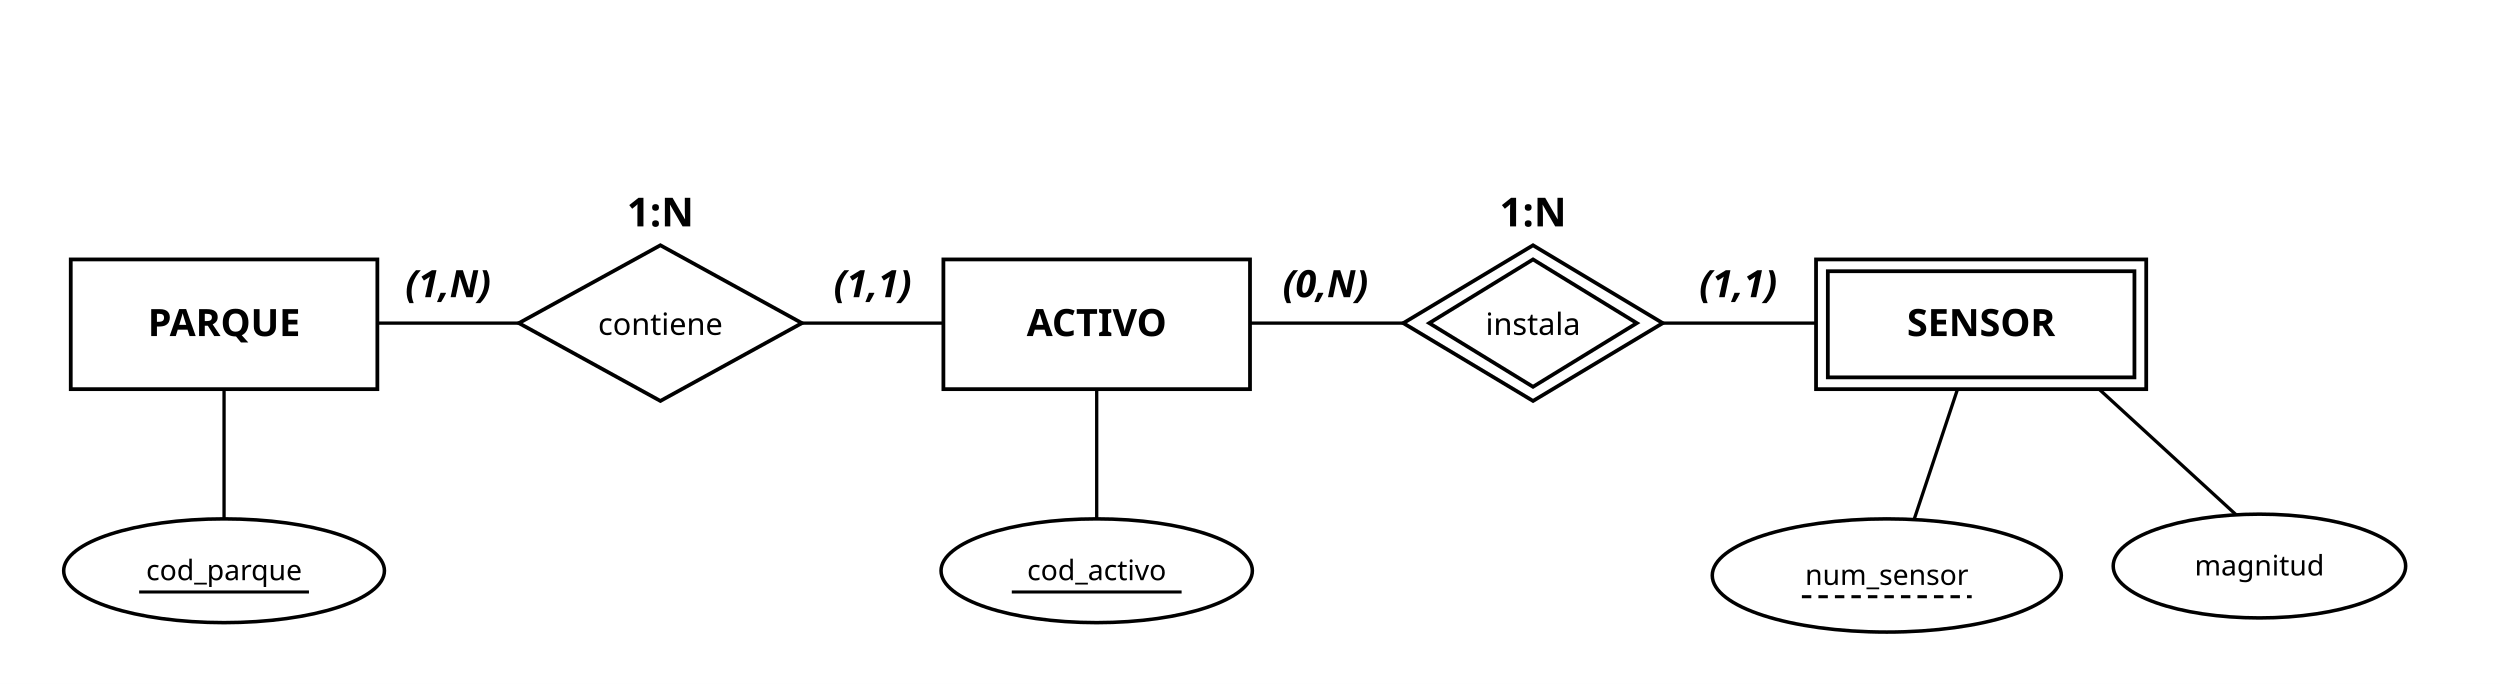
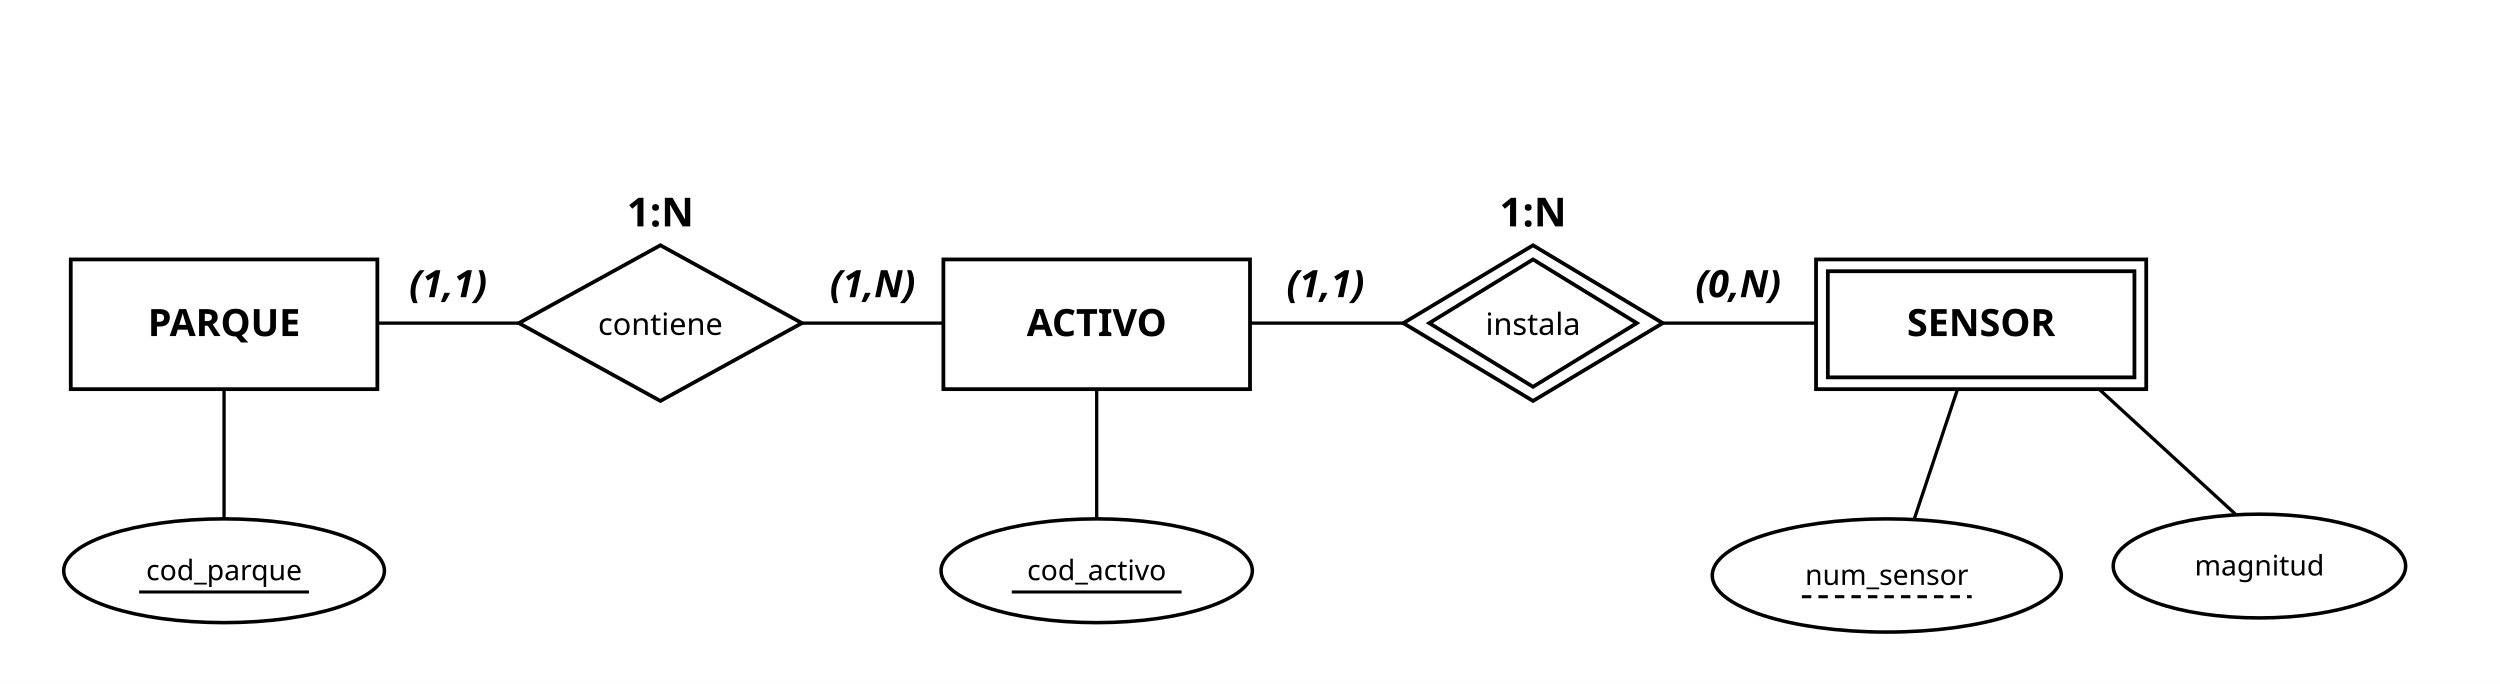
<svg xmlns="http://www.w3.org/2000/svg" viewBox="0 0 1060 290" role="img" aria-label="Figura AE. Fragmento Chen del dominio: PARQUE, ACTIVO y SENSOR como entidad debil">
  <rect width="1060" height="290" fill="white" />
  <rect x="30" y="110" width="130" height="55" fill="white" stroke="black" stroke-width="1.6" />
  <text x="95.0" y="142.5" text-anchor="middle" font-family="sans-serif" font-size="16" font-weight="bold">PARQUE</text>
  <polygon points="280,104.0 340.0,137 280,170.0 220.0,137" fill="white" stroke="black" stroke-width="1.6" />
  <text x="280" y="142" text-anchor="middle" font-family="sans-serif" font-size="13">contiene</text>
  <text x="280" y="96.0" text-anchor="middle" font-family="sans-serif" font-size="17" font-weight="bold">1:N</text>
  <rect x="400" y="110" width="130" height="55" fill="white" stroke="black" stroke-width="1.6" />
  <text x="465.0" y="142.5" text-anchor="middle" font-family="sans-serif" font-size="16" font-weight="bold">ACTIVO</text>
  <polygon points="650,104.0 705.0,137 650,170.0 595.0,137" fill="white" stroke="black" stroke-width="1.6" />
  <polygon points="650,110.0 694.0,137 650,164.0 606.0,137" fill="none" stroke="black" stroke-width="1.6" />
  <text x="650" y="142" text-anchor="middle" font-family="sans-serif" font-size="13">instala</text>
  <text x="650" y="96.0" text-anchor="middle" font-family="sans-serif" font-size="17" font-weight="bold">1:N</text>
  <rect x="770" y="110" width="140" height="55" fill="white" stroke="black" stroke-width="1.6" />
  <rect x="775" y="115" width="130" height="45" fill="none" stroke="black" stroke-width="1.6" />
  <text x="840.0" y="142.5" text-anchor="middle" font-family="sans-serif" font-size="16" font-weight="bold">SENSOR</text>
  <line x1="160" y1="137" x2="220" y2="137" stroke="black" stroke-width="1.4" />
-   <text x="190" y="126" text-anchor="middle" font-family="sans-serif" font-size="16" font-weight="bold" font-style="italic">(1,N)</text>
+   <text x="190" y="126" text-anchor="middle" font-family="sans-serif" font-size="16" font-weight="bold" font-style="italic">(1,1)</text>
  <line x1="340" y1="137" x2="400" y2="137" stroke="black" stroke-width="1.4" />
-   <text x="370" y="126" text-anchor="middle" font-family="sans-serif" font-size="16" font-weight="bold" font-style="italic">(1,1)</text>
+   <text x="370" y="126" text-anchor="middle" font-family="sans-serif" font-size="16" font-weight="bold" font-style="italic">(1,N)</text>
  <line x1="530" y1="137" x2="595" y2="137" stroke="black" stroke-width="1.4" />
-   <text x="562" y="126" text-anchor="middle" font-family="sans-serif" font-size="16" font-weight="bold" font-style="italic">(0,N)</text>
+   <text x="562" y="126" text-anchor="middle" font-family="sans-serif" font-size="16" font-weight="bold" font-style="italic">(1,1)</text>
  <line x1="705" y1="137" x2="770" y2="137" stroke="black" stroke-width="1.4" />
-   <text x="737" y="126" text-anchor="middle" font-family="sans-serif" font-size="16" font-weight="bold" font-style="italic">(1,1)</text>
+   <text x="737" y="126" text-anchor="middle" font-family="sans-serif" font-size="16" font-weight="bold" font-style="italic">(0,N)</text>
  <line x1="95" y1="165" x2="95" y2="225" stroke="black" stroke-width="1.4" />
  <ellipse cx="95" cy="242" rx="68" ry="22" fill="white" stroke="black" stroke-width="1.5" />
  <text x="95" y="246" text-anchor="middle" font-family="sans-serif" font-size="12">cod_parque</text>
  <line x1="59.0" y1="251" x2="131.0" y2="251" stroke="black" stroke-width="1.3" />
  <line x1="465" y1="165" x2="465" y2="225" stroke="black" stroke-width="1.4" />
  <ellipse cx="465" cy="242" rx="66" ry="22" fill="white" stroke="black" stroke-width="1.5" />
  <text x="465" y="246" text-anchor="middle" font-family="sans-serif" font-size="12">cod_activo</text>
  <line x1="429.0" y1="251" x2="501.0" y2="251" stroke="black" stroke-width="1.3" />
  <line x1="830" y1="165" x2="810" y2="225" stroke="black" stroke-width="1.4" />
  <ellipse cx="800" cy="244" rx="74" ry="24" fill="white" stroke="black" stroke-width="1.5" />
  <text x="800" y="248" text-anchor="middle" font-family="sans-serif" font-size="12">num_sensor</text>
  <line x1="764.0" y1="253" x2="836.0" y2="253" stroke="black" stroke-width="1.3" stroke-dasharray="4,3" />
  <line x1="890" y1="165" x2="950" y2="220" stroke="black" stroke-width="1.4" />
  <ellipse cx="958" cy="240" rx="62" ry="22" fill="white" stroke="black" stroke-width="1.5" />
  <text x="958" y="244" text-anchor="middle" font-family="sans-serif" font-size="12">magnitud</text>
</svg>
